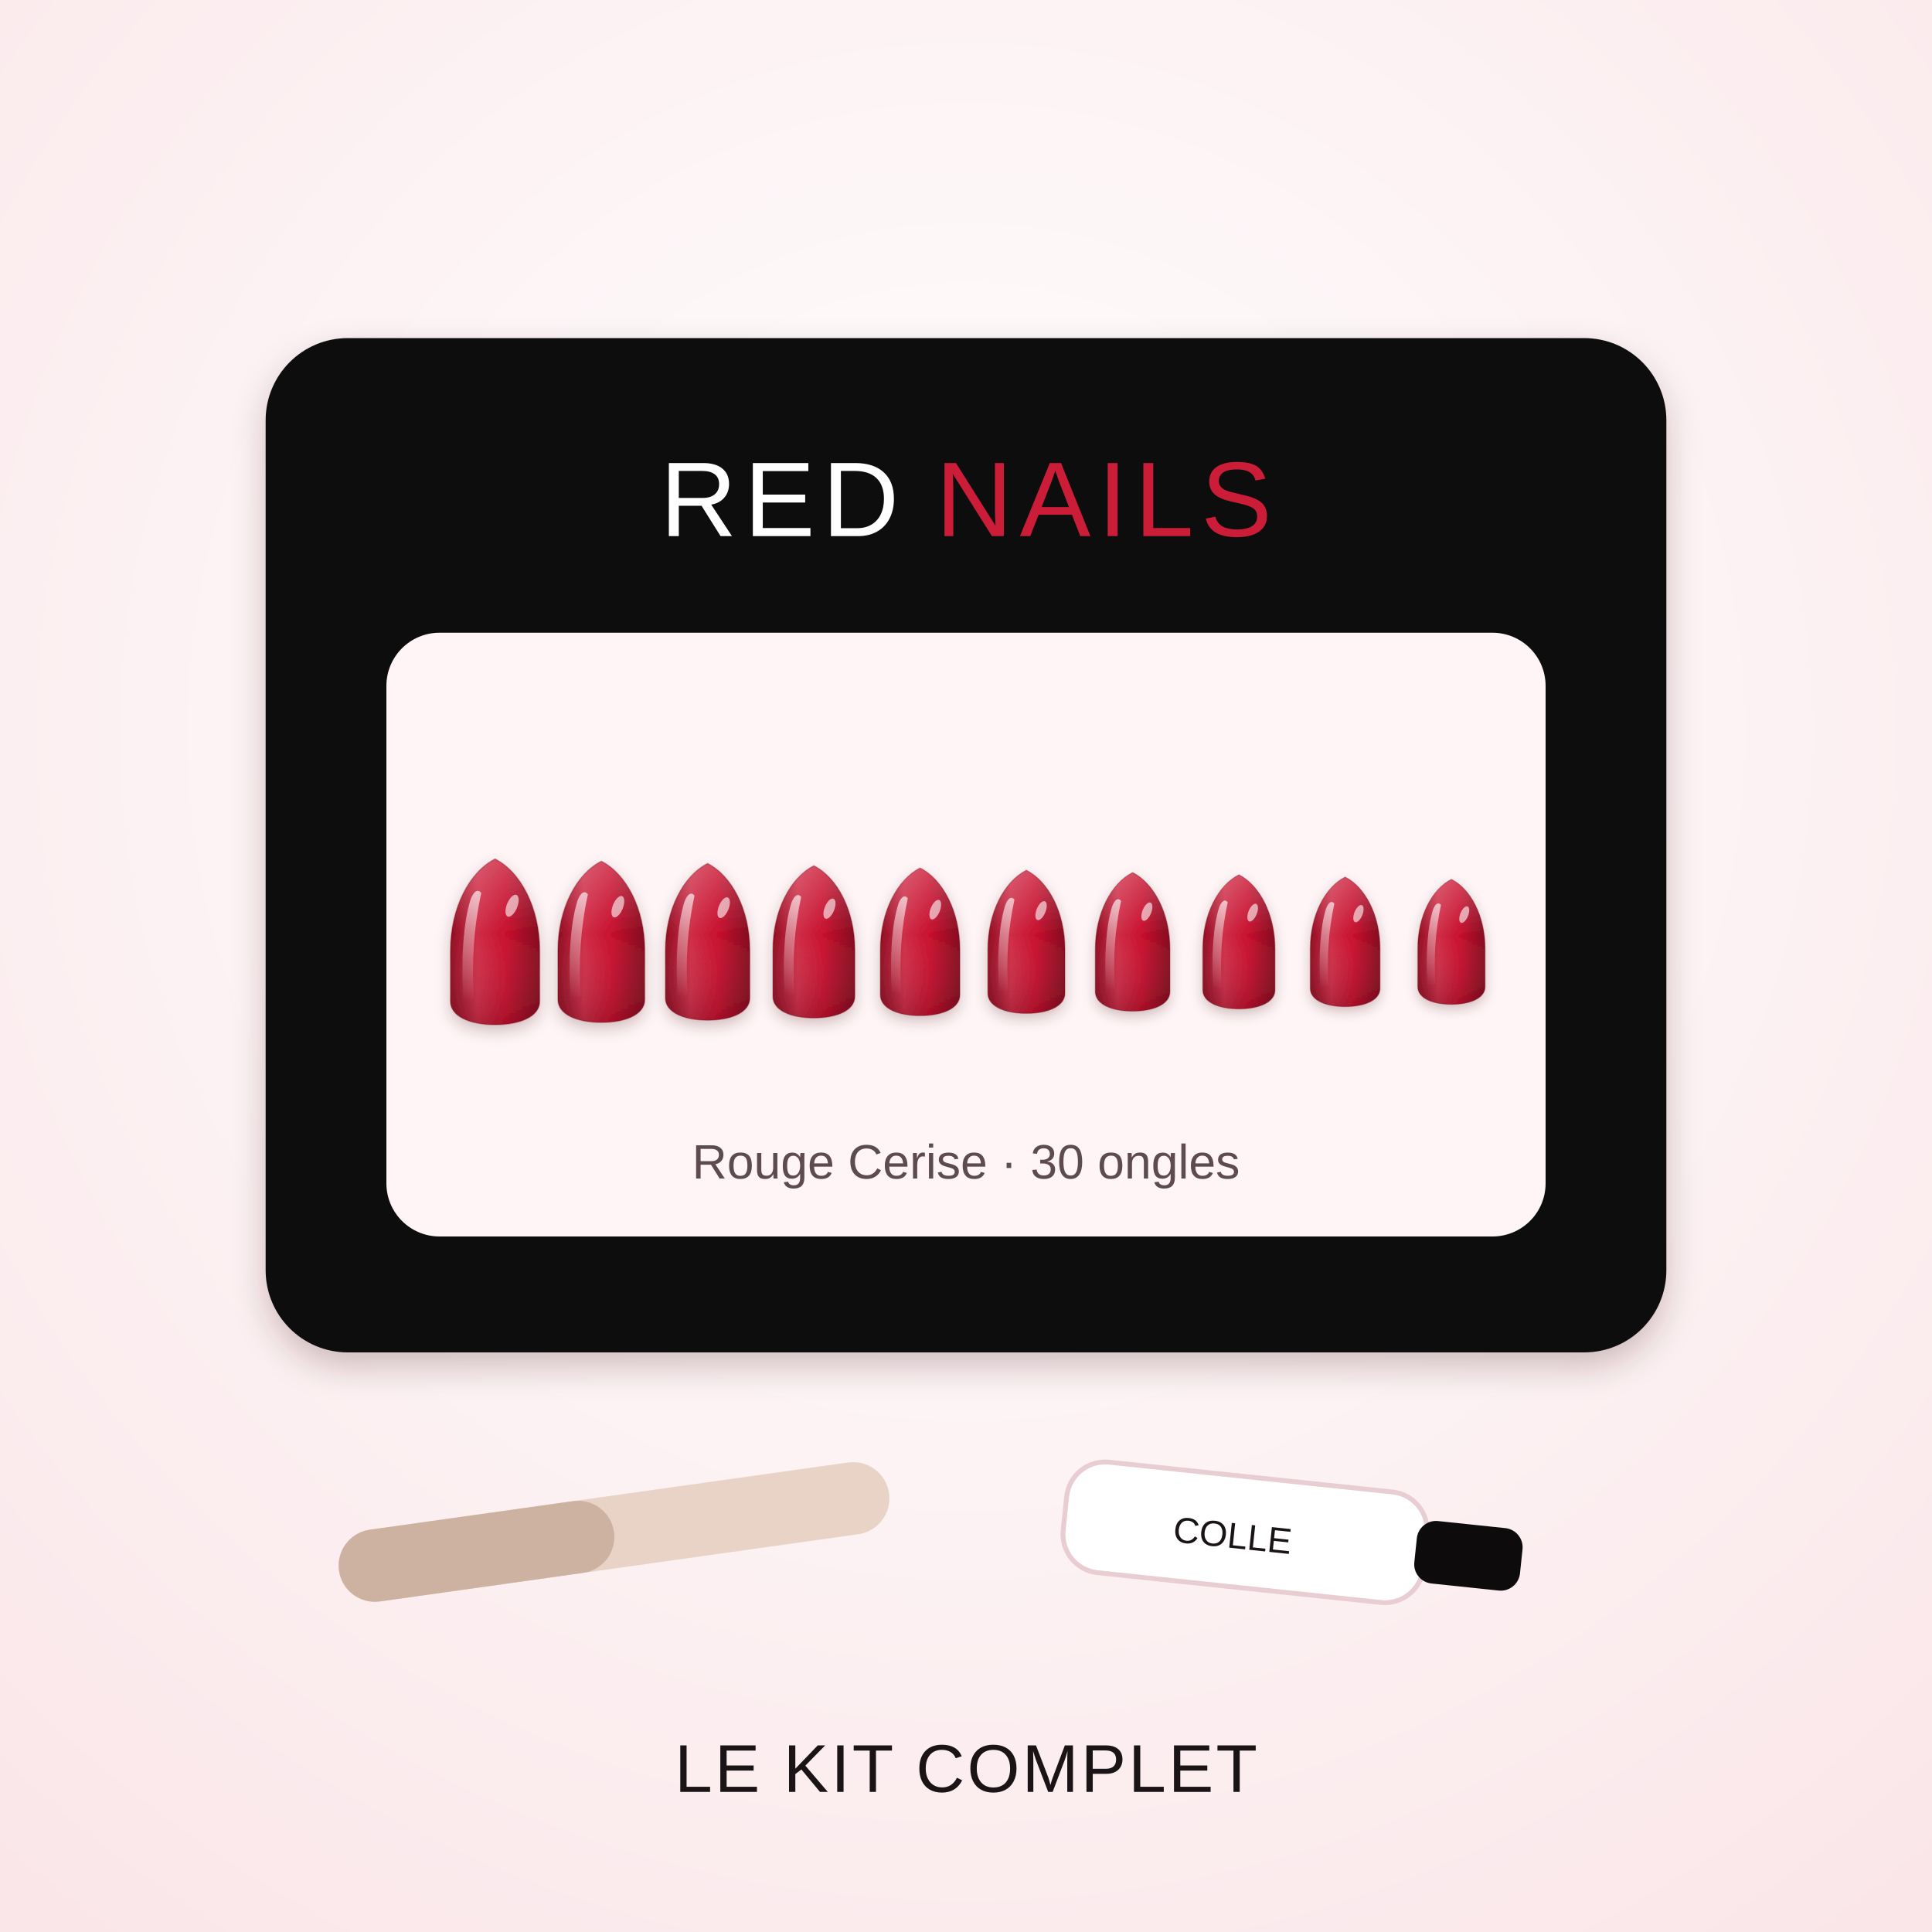
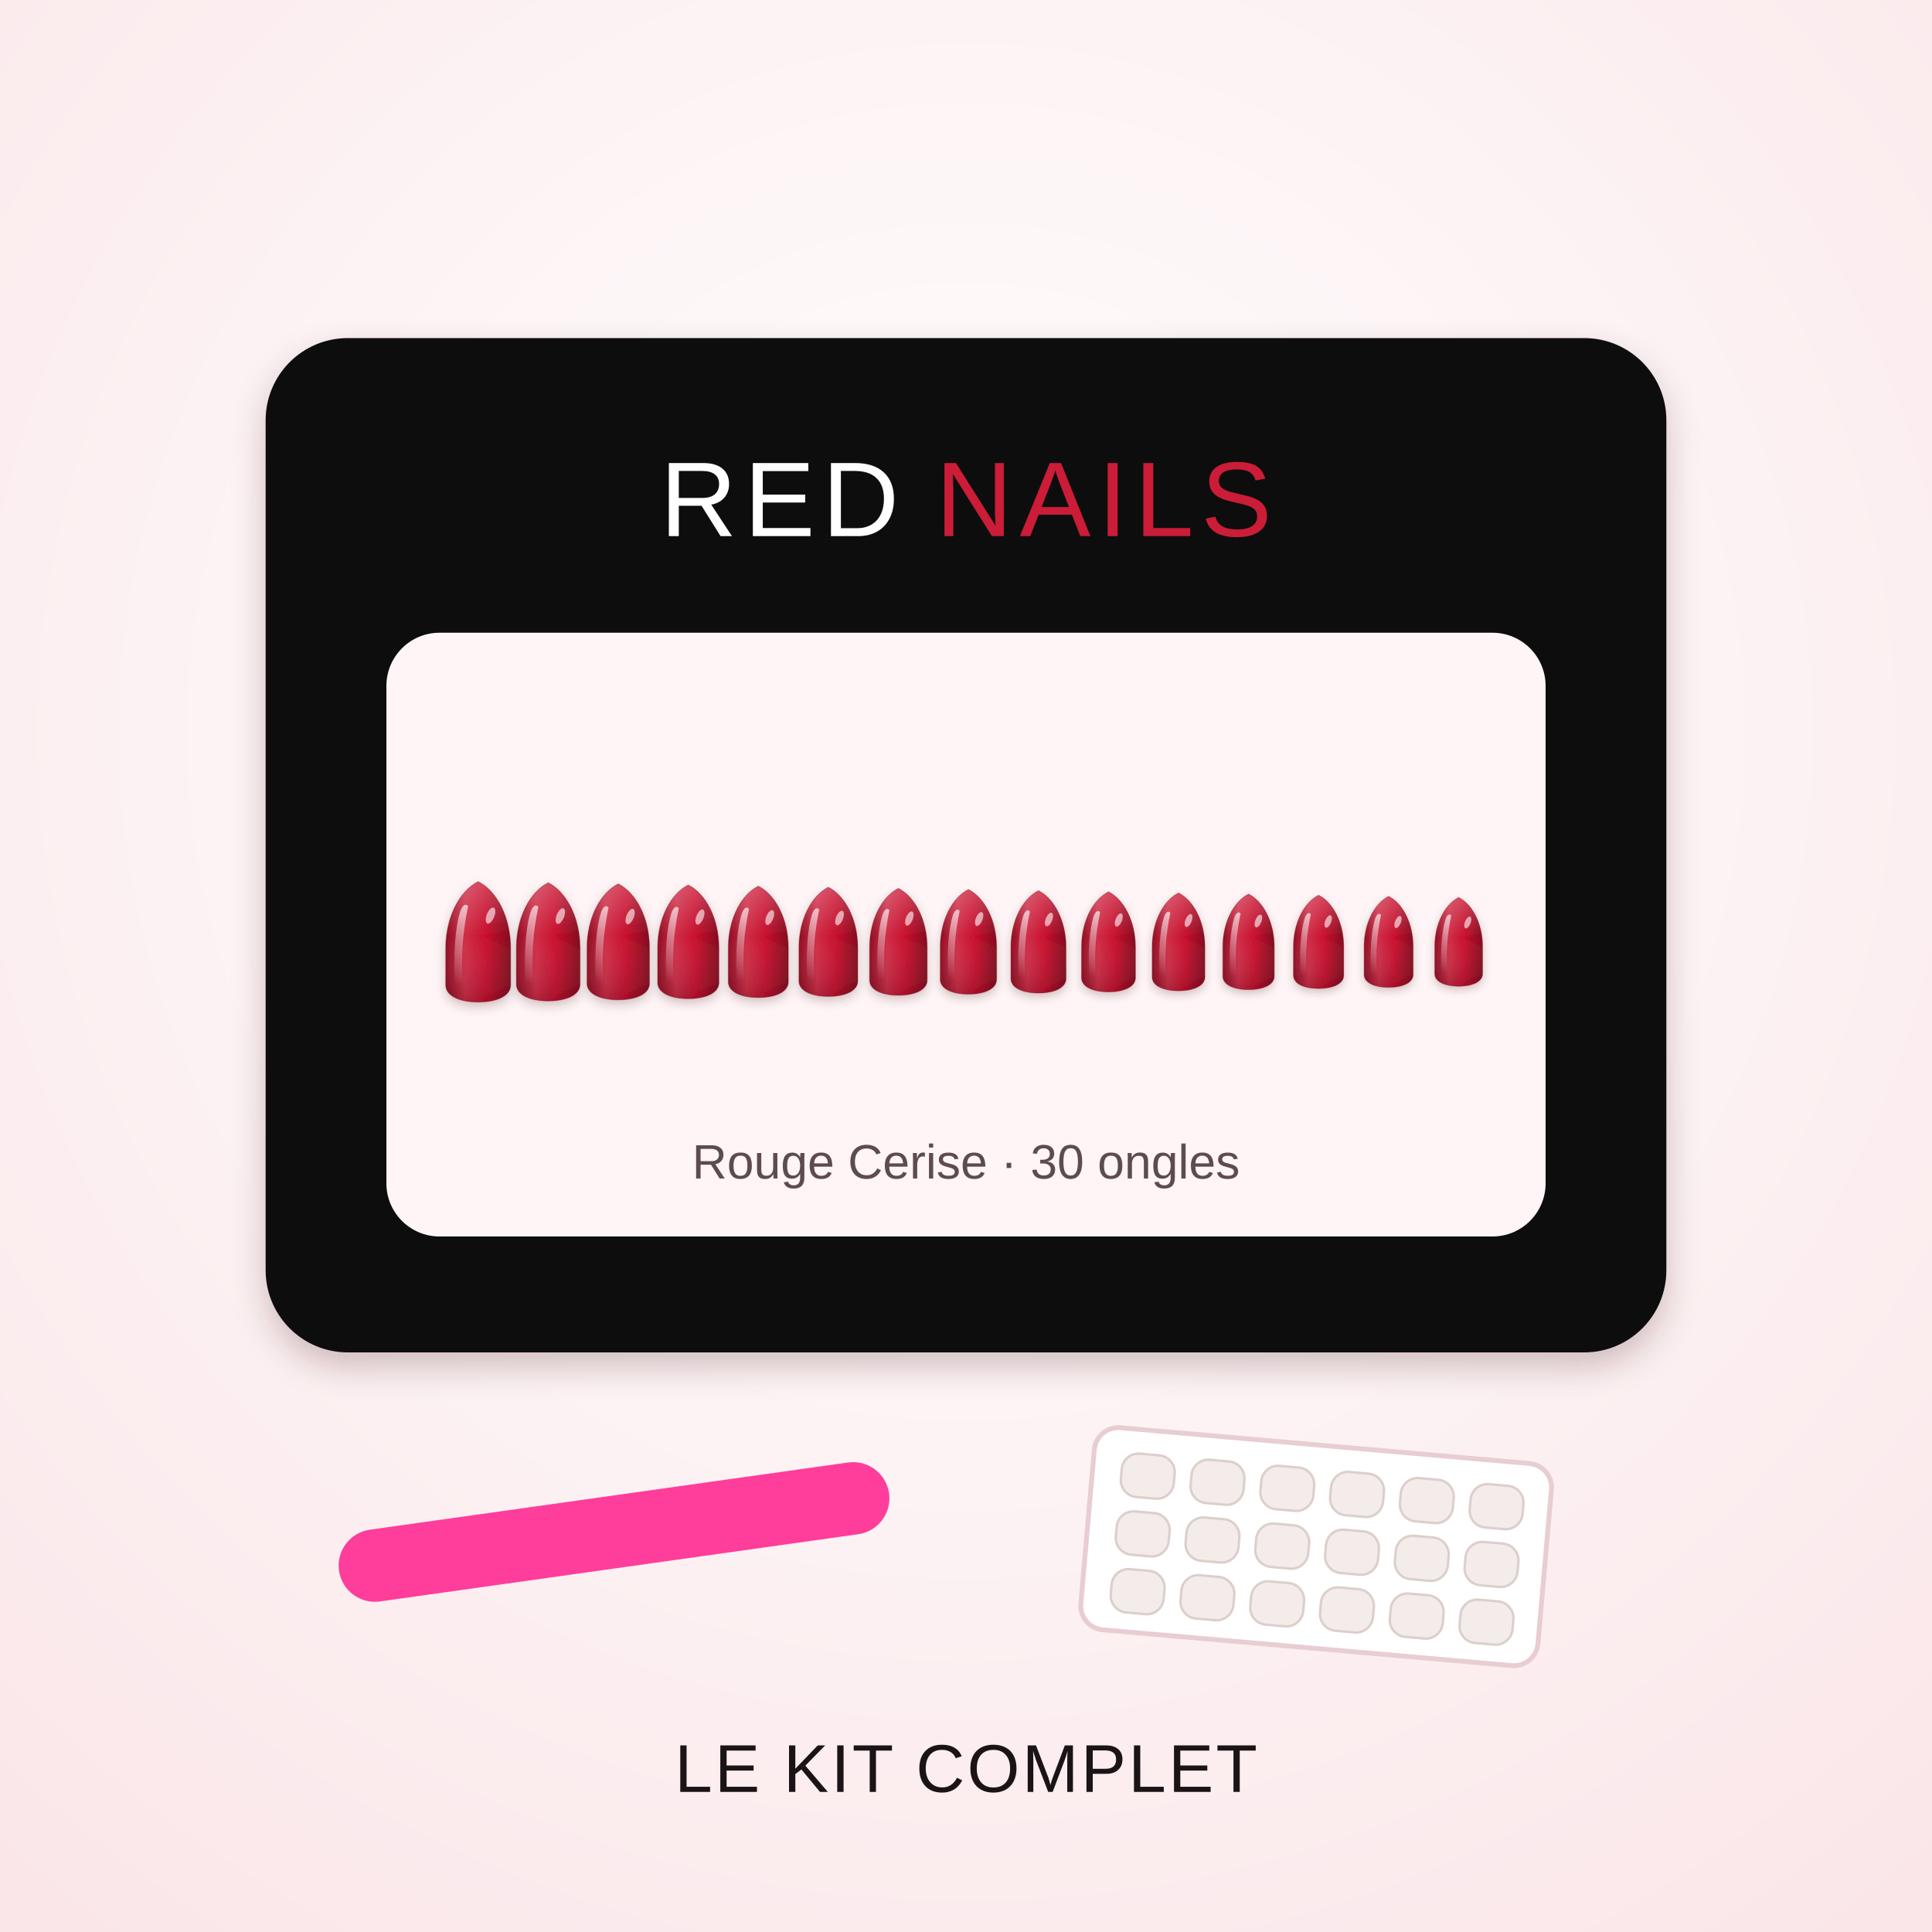
<svg xmlns="http://www.w3.org/2000/svg" viewBox="0 0 800 800" width="800" height="800" role="img" aria-label="Kit complet RED NAILS Rouge Cerise">
  <defs>
    <linearGradient id="nb" x1="0" y1="0" x2="1" y2="0">
      <stop offset="0" stop-color="#900c21" />
      <stop offset=".3" stop-color="#cf2d47" />
      <stop offset=".62" stop-color="#C8102E" />
      <stop offset="1" stop-color="#840b1e" />
    </linearGradient>
    <linearGradient id="nv" x1="0" y1="0" x2="0" y2="1">
      <stop offset="0" stop-color="#fff" stop-opacity=".22" />
      <stop offset=".45" stop-color="#fff" stop-opacity="0" />
      <stop offset="1" stop-color="#000" stop-opacity=".16" />
    </linearGradient>
    <linearGradient id="hl" x1="0" y1="0" x2="0" y2="1">
      <stop offset="0" stop-color="#fff" stop-opacity=".95" />
      <stop offset="1" stop-color="#fff" stop-opacity="0" />
    </linearGradient>
    <linearGradient id="tip" x1="0" y1="0" x2="0" y2="1">
      <stop offset="0" stop-color="#F4F0EE" />
      <stop offset=".5" stop-color="#ffffff" />
      <stop offset="1" stop-color="#EDE6E3" />
    </linearGradient>
    <linearGradient id="skin" x1="0" y1="0" x2="1" y2="0">
      <stop offset="0" stop-color="#D9A383" />
      <stop offset=".45" stop-color="#F0C8AE" />
      <stop offset="1" stop-color="#D49C7C" />
    </linearGradient>
    <radialGradient id="bg" cx=".5" cy=".38" r=".8">
      <stop offset="0" stop-color="#FFFFFF" />
      <stop offset="1" stop-color="#fae5e8" />
    </radialGradient>
    <filter id="sh" x="-30%" y="-30%" width="160%" height="160%">
      <feDropShadow dx="0" dy="6" stdDeviation="7" flood-color="#3A0A14" flood-opacity=".22" />
    </filter>
  </defs>
  <rect width="800" height="800" fill="url(#bg)" />
  <rect x="110" y="140" width="580" height="420" rx="34" fill="#0E0B0C" filter="url(#sh)" />
  <text x="400" y="222" text-anchor="middle" font-family="'Arial Black','Helvetica Neue',Arial,sans-serif" font-size="44" fill="#fff" letter-spacing="3">RED <tspan fill="#cb1c38">NAILS</tspan>
  </text>
  <rect x="160" y="262" width="480" height="250" rx="22" fill="#FFF5F6" />
-   <g transform="translate(205 390) rotate(0) scale(0.44) translate(-50 -80)" filter="url(#sh)">
+   <g transform="translate(198 390) rotate(0) scale(0.32) translate(-50 -80)" filter="url(#sh)">
    <path d="M50 2 C74 14 92 48 92 88 L92 136 C92 150 74 158 50 158 C26 158 8 150 8 136 L8 88 C8 48 26 14 50 2Z" fill="url(#nb)" />
    <path d="M50 2 C74 14 92 48 92 88 L92 136 C92 150 74 158 50 158 C26 158 8 150 8 136 L8 88 C8 48 26 14 50 2Z" fill="url(#nv)" />
    <path d="M27 40 C20 62 18 96 20 132 C23 137 28 137 30 132 C28 98 30 66 37 34 C34 30 30 32 27 40Z" fill="url(#hl)" opacity=".7" />
    <ellipse cx="66" cy="46" rx="5" ry="11" transform="rotate(22 66 46)" fill="#fff" opacity=".6" />
    <path d="M50 2 C74 14 92 48 92 88 L92 136 C92 150 74 158 50 158 C26 158 8 150 8 136 L8 88 C8 48 26 14 50 2Z" fill="none" stroke="#6e0919" stroke-opacity="0.3" stroke-width="1.2" />
  </g>
-   <g transform="translate(249 390) rotate(0) scale(0.428) translate(-50 -80)" filter="url(#sh)">
+   <g transform="translate(227 390) rotate(0) scale(0.314) translate(-50 -80)" filter="url(#sh)">
    <path d="M50 2 C74 14 92 48 92 88 L92 136 C92 150 74 158 50 158 C26 158 8 150 8 136 L8 88 C8 48 26 14 50 2Z" fill="url(#nb)" />
    <path d="M50 2 C74 14 92 48 92 88 L92 136 C92 150 74 158 50 158 C26 158 8 150 8 136 L8 88 C8 48 26 14 50 2Z" fill="url(#nv)" />
    <path d="M27 40 C20 62 18 96 20 132 C23 137 28 137 30 132 C28 98 30 66 37 34 C34 30 30 32 27 40Z" fill="url(#hl)" opacity=".7" />
    <ellipse cx="66" cy="46" rx="5" ry="11" transform="rotate(22 66 46)" fill="#fff" opacity=".6" />
    <path d="M50 2 C74 14 92 48 92 88 L92 136 C92 150 74 158 50 158 C26 158 8 150 8 136 L8 88 C8 48 26 14 50 2Z" fill="none" stroke="#6e0919" stroke-opacity="0.3" stroke-width="1.2" />
  </g>
-   <g transform="translate(293 390) rotate(0) scale(0.416) translate(-50 -80)" filter="url(#sh)">
+   <g transform="translate(256 390) rotate(0) scale(0.308) translate(-50 -80)" filter="url(#sh)">
    <path d="M50 2 C74 14 92 48 92 88 L92 136 C92 150 74 158 50 158 C26 158 8 150 8 136 L8 88 C8 48 26 14 50 2Z" fill="url(#nb)" />
    <path d="M50 2 C74 14 92 48 92 88 L92 136 C92 150 74 158 50 158 C26 158 8 150 8 136 L8 88 C8 48 26 14 50 2Z" fill="url(#nv)" />
    <path d="M27 40 C20 62 18 96 20 132 C23 137 28 137 30 132 C28 98 30 66 37 34 C34 30 30 32 27 40Z" fill="url(#hl)" opacity=".7" />
    <ellipse cx="66" cy="46" rx="5" ry="11" transform="rotate(22 66 46)" fill="#fff" opacity=".6" />
    <path d="M50 2 C74 14 92 48 92 88 L92 136 C92 150 74 158 50 158 C26 158 8 150 8 136 L8 88 C8 48 26 14 50 2Z" fill="none" stroke="#6e0919" stroke-opacity="0.3" stroke-width="1.2" />
  </g>
-   <g transform="translate(337 390) rotate(0) scale(0.404) translate(-50 -80)" filter="url(#sh)">
+   <g transform="translate(285 390) rotate(0) scale(0.302) translate(-50 -80)" filter="url(#sh)">
    <path d="M50 2 C74 14 92 48 92 88 L92 136 C92 150 74 158 50 158 C26 158 8 150 8 136 L8 88 C8 48 26 14 50 2Z" fill="url(#nb)" />
    <path d="M50 2 C74 14 92 48 92 88 L92 136 C92 150 74 158 50 158 C26 158 8 150 8 136 L8 88 C8 48 26 14 50 2Z" fill="url(#nv)" />
    <path d="M27 40 C20 62 18 96 20 132 C23 137 28 137 30 132 C28 98 30 66 37 34 C34 30 30 32 27 40Z" fill="url(#hl)" opacity=".7" />
    <ellipse cx="66" cy="46" rx="5" ry="11" transform="rotate(22 66 46)" fill="#fff" opacity=".6" />
    <path d="M50 2 C74 14 92 48 92 88 L92 136 C92 150 74 158 50 158 C26 158 8 150 8 136 L8 88 C8 48 26 14 50 2Z" fill="none" stroke="#6e0919" stroke-opacity="0.3" stroke-width="1.2" />
  </g>
-   <g transform="translate(381 390) rotate(0) scale(0.392) translate(-50 -80)" filter="url(#sh)">
+   <g transform="translate(314 390) rotate(0) scale(0.296) translate(-50 -80)" filter="url(#sh)">
    <path d="M50 2 C74 14 92 48 92 88 L92 136 C92 150 74 158 50 158 C26 158 8 150 8 136 L8 88 C8 48 26 14 50 2Z" fill="url(#nb)" />
    <path d="M50 2 C74 14 92 48 92 88 L92 136 C92 150 74 158 50 158 C26 158 8 150 8 136 L8 88 C8 48 26 14 50 2Z" fill="url(#nv)" />
    <path d="M27 40 C20 62 18 96 20 132 C23 137 28 137 30 132 C28 98 30 66 37 34 C34 30 30 32 27 40Z" fill="url(#hl)" opacity=".7" />
    <ellipse cx="66" cy="46" rx="5" ry="11" transform="rotate(22 66 46)" fill="#fff" opacity=".6" />
    <path d="M50 2 C74 14 92 48 92 88 L92 136 C92 150 74 158 50 158 C26 158 8 150 8 136 L8 88 C8 48 26 14 50 2Z" fill="none" stroke="#6e0919" stroke-opacity="0.3" stroke-width="1.2" />
  </g>
-   <g transform="translate(425 390) rotate(0) scale(0.38) translate(-50 -80)" filter="url(#sh)">
+   <g transform="translate(343 390) rotate(0) scale(0.29) translate(-50 -80)" filter="url(#sh)">
    <path d="M50 2 C74 14 92 48 92 88 L92 136 C92 150 74 158 50 158 C26 158 8 150 8 136 L8 88 C8 48 26 14 50 2Z" fill="url(#nb)" />
    <path d="M50 2 C74 14 92 48 92 88 L92 136 C92 150 74 158 50 158 C26 158 8 150 8 136 L8 88 C8 48 26 14 50 2Z" fill="url(#nv)" />
    <path d="M27 40 C20 62 18 96 20 132 C23 137 28 137 30 132 C28 98 30 66 37 34 C34 30 30 32 27 40Z" fill="url(#hl)" opacity=".7" />
    <ellipse cx="66" cy="46" rx="5" ry="11" transform="rotate(22 66 46)" fill="#fff" opacity=".6" />
    <path d="M50 2 C74 14 92 48 92 88 L92 136 C92 150 74 158 50 158 C26 158 8 150 8 136 L8 88 C8 48 26 14 50 2Z" fill="none" stroke="#6e0919" stroke-opacity="0.3" stroke-width="1.2" />
  </g>
-   <g transform="translate(469 390) rotate(0) scale(0.368) translate(-50 -80)" filter="url(#sh)">
+   <g transform="translate(372 390) rotate(0) scale(0.284) translate(-50 -80)" filter="url(#sh)">
    <path d="M50 2 C74 14 92 48 92 88 L92 136 C92 150 74 158 50 158 C26 158 8 150 8 136 L8 88 C8 48 26 14 50 2Z" fill="url(#nb)" />
    <path d="M50 2 C74 14 92 48 92 88 L92 136 C92 150 74 158 50 158 C26 158 8 150 8 136 L8 88 C8 48 26 14 50 2Z" fill="url(#nv)" />
    <path d="M27 40 C20 62 18 96 20 132 C23 137 28 137 30 132 C28 98 30 66 37 34 C34 30 30 32 27 40Z" fill="url(#hl)" opacity=".7" />
    <ellipse cx="66" cy="46" rx="5" ry="11" transform="rotate(22 66 46)" fill="#fff" opacity=".6" />
    <path d="M50 2 C74 14 92 48 92 88 L92 136 C92 150 74 158 50 158 C26 158 8 150 8 136 L8 88 C8 48 26 14 50 2Z" fill="none" stroke="#6e0919" stroke-opacity="0.3" stroke-width="1.2" />
  </g>
-   <g transform="translate(513 390) rotate(0) scale(0.356) translate(-50 -80)" filter="url(#sh)">
+   <g transform="translate(401 390) rotate(0) scale(0.278) translate(-50 -80)" filter="url(#sh)">
    <path d="M50 2 C74 14 92 48 92 88 L92 136 C92 150 74 158 50 158 C26 158 8 150 8 136 L8 88 C8 48 26 14 50 2Z" fill="url(#nb)" />
    <path d="M50 2 C74 14 92 48 92 88 L92 136 C92 150 74 158 50 158 C26 158 8 150 8 136 L8 88 C8 48 26 14 50 2Z" fill="url(#nv)" />
    <path d="M27 40 C20 62 18 96 20 132 C23 137 28 137 30 132 C28 98 30 66 37 34 C34 30 30 32 27 40Z" fill="url(#hl)" opacity=".7" />
    <ellipse cx="66" cy="46" rx="5" ry="11" transform="rotate(22 66 46)" fill="#fff" opacity=".6" />
    <path d="M50 2 C74 14 92 48 92 88 L92 136 C92 150 74 158 50 158 C26 158 8 150 8 136 L8 88 C8 48 26 14 50 2Z" fill="none" stroke="#6e0919" stroke-opacity="0.3" stroke-width="1.2" />
  </g>
-   <g transform="translate(557 390) rotate(0) scale(0.344) translate(-50 -80)" filter="url(#sh)">
+   <g transform="translate(430 390) rotate(0) scale(0.272) translate(-50 -80)" filter="url(#sh)">
    <path d="M50 2 C74 14 92 48 92 88 L92 136 C92 150 74 158 50 158 C26 158 8 150 8 136 L8 88 C8 48 26 14 50 2Z" fill="url(#nb)" />
    <path d="M50 2 C74 14 92 48 92 88 L92 136 C92 150 74 158 50 158 C26 158 8 150 8 136 L8 88 C8 48 26 14 50 2Z" fill="url(#nv)" />
    <path d="M27 40 C20 62 18 96 20 132 C23 137 28 137 30 132 C28 98 30 66 37 34 C34 30 30 32 27 40Z" fill="url(#hl)" opacity=".7" />
    <ellipse cx="66" cy="46" rx="5" ry="11" transform="rotate(22 66 46)" fill="#fff" opacity=".6" />
    <path d="M50 2 C74 14 92 48 92 88 L92 136 C92 150 74 158 50 158 C26 158 8 150 8 136 L8 88 C8 48 26 14 50 2Z" fill="none" stroke="#6e0919" stroke-opacity="0.3" stroke-width="1.2" />
  </g>
-   <g transform="translate(601 390) rotate(0) scale(0.332) translate(-50 -80)" filter="url(#sh)">
+   <g transform="translate(459 390) rotate(0) scale(0.266) translate(-50 -80)" filter="url(#sh)">
+     <path d="M50 2 C74 14 92 48 92 88 L92 136 C92 150 74 158 50 158 C26 158 8 150 8 136 L8 88 C8 48 26 14 50 2Z" fill="url(#nb)" />
+     <path d="M50 2 C74 14 92 48 92 88 L92 136 C92 150 74 158 50 158 C26 158 8 150 8 136 L8 88 C8 48 26 14 50 2Z" fill="url(#nv)" />
+     <path d="M27 40 C20 62 18 96 20 132 C23 137 28 137 30 132 C28 98 30 66 37 34 C34 30 30 32 27 40Z" fill="url(#hl)" opacity=".7" />
+     <ellipse cx="66" cy="46" rx="5" ry="11" transform="rotate(22 66 46)" fill="#fff" opacity=".6" />
+     <path d="M50 2 C74 14 92 48 92 88 L92 136 C92 150 74 158 50 158 C26 158 8 150 8 136 L8 88 C8 48 26 14 50 2Z" fill="none" stroke="#6e0919" stroke-opacity="0.3" stroke-width="1.2" />
+   </g>
+   <g transform="translate(488 390) rotate(0) scale(0.26) translate(-50 -80)" filter="url(#sh)">
+     <path d="M50 2 C74 14 92 48 92 88 L92 136 C92 150 74 158 50 158 C26 158 8 150 8 136 L8 88 C8 48 26 14 50 2Z" fill="url(#nb)" />
+     <path d="M50 2 C74 14 92 48 92 88 L92 136 C92 150 74 158 50 158 C26 158 8 150 8 136 L8 88 C8 48 26 14 50 2Z" fill="url(#nv)" />
+     <path d="M27 40 C20 62 18 96 20 132 C23 137 28 137 30 132 C28 98 30 66 37 34 C34 30 30 32 27 40Z" fill="url(#hl)" opacity=".7" />
+     <ellipse cx="66" cy="46" rx="5" ry="11" transform="rotate(22 66 46)" fill="#fff" opacity=".6" />
+     <path d="M50 2 C74 14 92 48 92 88 L92 136 C92 150 74 158 50 158 C26 158 8 150 8 136 L8 88 C8 48 26 14 50 2Z" fill="none" stroke="#6e0919" stroke-opacity="0.3" stroke-width="1.2" />
+   </g>
+   <g transform="translate(517 390) rotate(0) scale(0.254) translate(-50 -80)" filter="url(#sh)">
+     <path d="M50 2 C74 14 92 48 92 88 L92 136 C92 150 74 158 50 158 C26 158 8 150 8 136 L8 88 C8 48 26 14 50 2Z" fill="url(#nb)" />
+     <path d="M50 2 C74 14 92 48 92 88 L92 136 C92 150 74 158 50 158 C26 158 8 150 8 136 L8 88 C8 48 26 14 50 2Z" fill="url(#nv)" />
+     <path d="M27 40 C20 62 18 96 20 132 C23 137 28 137 30 132 C28 98 30 66 37 34 C34 30 30 32 27 40Z" fill="url(#hl)" opacity=".7" />
+     <ellipse cx="66" cy="46" rx="5" ry="11" transform="rotate(22 66 46)" fill="#fff" opacity=".6" />
+     <path d="M50 2 C74 14 92 48 92 88 L92 136 C92 150 74 158 50 158 C26 158 8 150 8 136 L8 88 C8 48 26 14 50 2Z" fill="none" stroke="#6e0919" stroke-opacity="0.3" stroke-width="1.2" />
+   </g>
+   <g transform="translate(546 390) rotate(0) scale(0.248) translate(-50 -80)" filter="url(#sh)">
+     <path d="M50 2 C74 14 92 48 92 88 L92 136 C92 150 74 158 50 158 C26 158 8 150 8 136 L8 88 C8 48 26 14 50 2Z" fill="url(#nb)" />
+     <path d="M50 2 C74 14 92 48 92 88 L92 136 C92 150 74 158 50 158 C26 158 8 150 8 136 L8 88 C8 48 26 14 50 2Z" fill="url(#nv)" />
+     <path d="M27 40 C20 62 18 96 20 132 C23 137 28 137 30 132 C28 98 30 66 37 34 C34 30 30 32 27 40Z" fill="url(#hl)" opacity=".7" />
+     <ellipse cx="66" cy="46" rx="5" ry="11" transform="rotate(22 66 46)" fill="#fff" opacity=".6" />
+     <path d="M50 2 C74 14 92 48 92 88 L92 136 C92 150 74 158 50 158 C26 158 8 150 8 136 L8 88 C8 48 26 14 50 2Z" fill="none" stroke="#6e0919" stroke-opacity="0.3" stroke-width="1.2" />
+   </g>
+   <g transform="translate(575 390) rotate(0) scale(0.242) translate(-50 -80)" filter="url(#sh)">
+     <path d="M50 2 C74 14 92 48 92 88 L92 136 C92 150 74 158 50 158 C26 158 8 150 8 136 L8 88 C8 48 26 14 50 2Z" fill="url(#nb)" />
+     <path d="M50 2 C74 14 92 48 92 88 L92 136 C92 150 74 158 50 158 C26 158 8 150 8 136 L8 88 C8 48 26 14 50 2Z" fill="url(#nv)" />
+     <path d="M27 40 C20 62 18 96 20 132 C23 137 28 137 30 132 C28 98 30 66 37 34 C34 30 30 32 27 40Z" fill="url(#hl)" opacity=".7" />
+     <ellipse cx="66" cy="46" rx="5" ry="11" transform="rotate(22 66 46)" fill="#fff" opacity=".6" />
+     <path d="M50 2 C74 14 92 48 92 88 L92 136 C92 150 74 158 50 158 C26 158 8 150 8 136 L8 88 C8 48 26 14 50 2Z" fill="none" stroke="#6e0919" stroke-opacity="0.3" stroke-width="1.2" />
+   </g>
+   <g transform="translate(604 390) rotate(0) scale(0.236) translate(-50 -80)" filter="url(#sh)">
    <path d="M50 2 C74 14 92 48 92 88 L92 136 C92 150 74 158 50 158 C26 158 8 150 8 136 L8 88 C8 48 26 14 50 2Z" fill="url(#nb)" />
    <path d="M50 2 C74 14 92 48 92 88 L92 136 C92 150 74 158 50 158 C26 158 8 150 8 136 L8 88 C8 48 26 14 50 2Z" fill="url(#nv)" />
    <path d="M27 40 C20 62 18 96 20 132 C23 137 28 137 30 132 C28 98 30 66 37 34 C34 30 30 32 27 40Z" fill="url(#hl)" opacity=".7" />
    <ellipse cx="66" cy="46" rx="5" ry="11" transform="rotate(22 66 46)" fill="#fff" opacity=".6" />
    <path d="M50 2 C74 14 92 48 92 88 L92 136 C92 150 74 158 50 158 C26 158 8 150 8 136 L8 88 C8 48 26 14 50 2Z" fill="none" stroke="#6e0919" stroke-opacity="0.3" stroke-width="1.2" />
  </g>
  <text x="400" y="488" text-anchor="middle" font-family="Arial,sans-serif" font-size="20" fill="#5E4B50">Rouge Cerise · 30 ongles</text>
  <g transform="rotate(-8 250 640)">
-     <rect x="140" y="620" width="230" height="30" rx="15" fill="#E9D3C6" />
-     <rect x="140" y="620" width="115" height="30" rx="15" fill="#CDB2A2" />
+     <rect x="140" y="620" width="230" height="30" rx="15" fill="#FF3D9A" />
  </g>
-   <g transform="rotate(6 520 640)">
-     <rect x="440" y="612" width="150" height="46" rx="16" fill="#fff" stroke="#E8CDD2" stroke-width="2" />
-     <rect x="586" y="622" width="44" height="26" rx="8" fill="#0E0B0C" />
-     <text x="510" y="642" text-anchor="middle" font-family="Arial,sans-serif" font-size="15" fill="#1A1416">COLLE</text>
+   <g transform="rotate(5 540 640)">
+     <rect x="450" y="598" width="190" height="84" rx="10" fill="#fff" stroke="#E8CDD2" stroke-width="2" />
+     <rect x="462" y="608" width="22" height="18" rx="7" fill="#F3ECEA" stroke="#DCCFCB" />
+     <rect x="491" y="608" width="22" height="18" rx="7" fill="#F3ECEA" stroke="#DCCFCB" />
+     <rect x="520" y="608" width="22" height="18" rx="7" fill="#F3ECEA" stroke="#DCCFCB" />
+     <rect x="549" y="608" width="22" height="18" rx="7" fill="#F3ECEA" stroke="#DCCFCB" />
+     <rect x="578" y="608" width="22" height="18" rx="7" fill="#F3ECEA" stroke="#DCCFCB" />
+     <rect x="607" y="608" width="22" height="18" rx="7" fill="#F3ECEA" stroke="#DCCFCB" />
+     <rect x="462" y="632" width="22" height="18" rx="7" fill="#F3ECEA" stroke="#DCCFCB" />
+     <rect x="491" y="632" width="22" height="18" rx="7" fill="#F3ECEA" stroke="#DCCFCB" />
+     <rect x="520" y="632" width="22" height="18" rx="7" fill="#F3ECEA" stroke="#DCCFCB" />
+     <rect x="549" y="632" width="22" height="18" rx="7" fill="#F3ECEA" stroke="#DCCFCB" />
+     <rect x="578" y="632" width="22" height="18" rx="7" fill="#F3ECEA" stroke="#DCCFCB" />
+     <rect x="607" y="632" width="22" height="18" rx="7" fill="#F3ECEA" stroke="#DCCFCB" />
+     <rect x="462" y="656" width="22" height="18" rx="7" fill="#F3ECEA" stroke="#DCCFCB" />
+     <rect x="491" y="656" width="22" height="18" rx="7" fill="#F3ECEA" stroke="#DCCFCB" />
+     <rect x="520" y="656" width="22" height="18" rx="7" fill="#F3ECEA" stroke="#DCCFCB" />
+     <rect x="549" y="656" width="22" height="18" rx="7" fill="#F3ECEA" stroke="#DCCFCB" />
+     <rect x="578" y="656" width="22" height="18" rx="7" fill="#F3ECEA" stroke="#DCCFCB" />
+     <rect x="607" y="656" width="22" height="18" rx="7" fill="#F3ECEA" stroke="#DCCFCB" />
  </g>
  <text x="400" y="742" text-anchor="middle" font-family="'Arial Black','Helvetica Neue',Arial,sans-serif" font-size="28" fill="#1A1416" letter-spacing="1">LE KIT COMPLET</text>
</svg>
